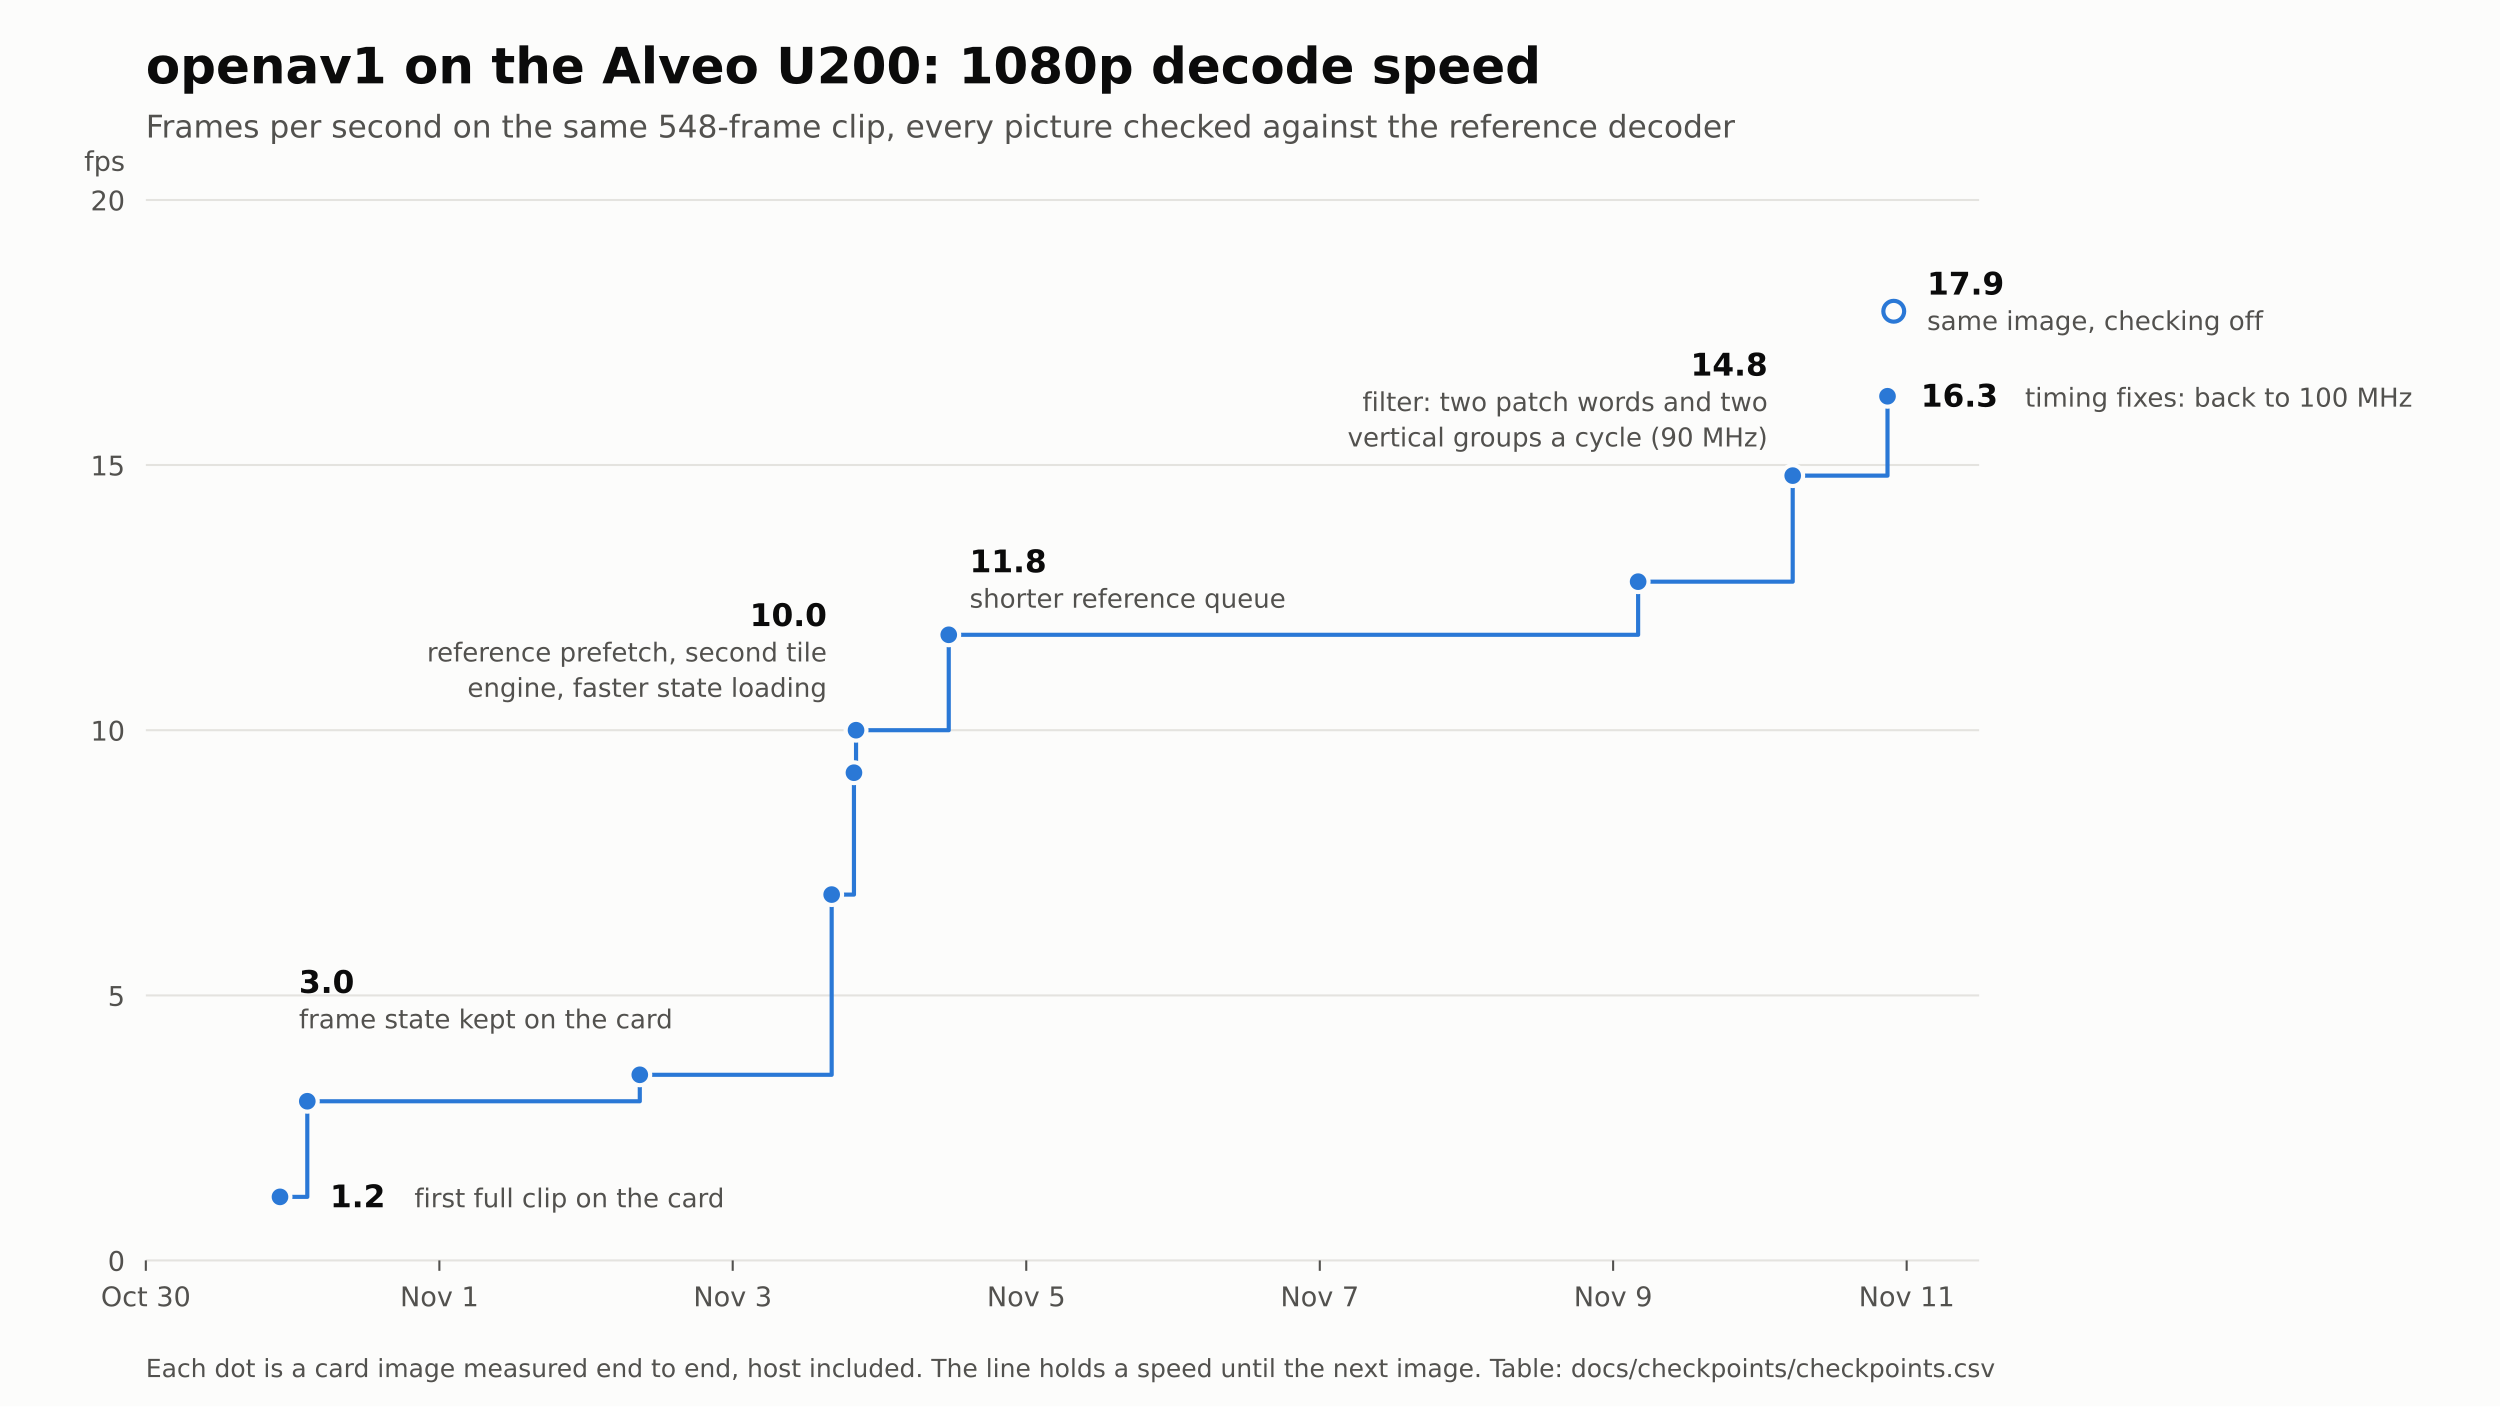
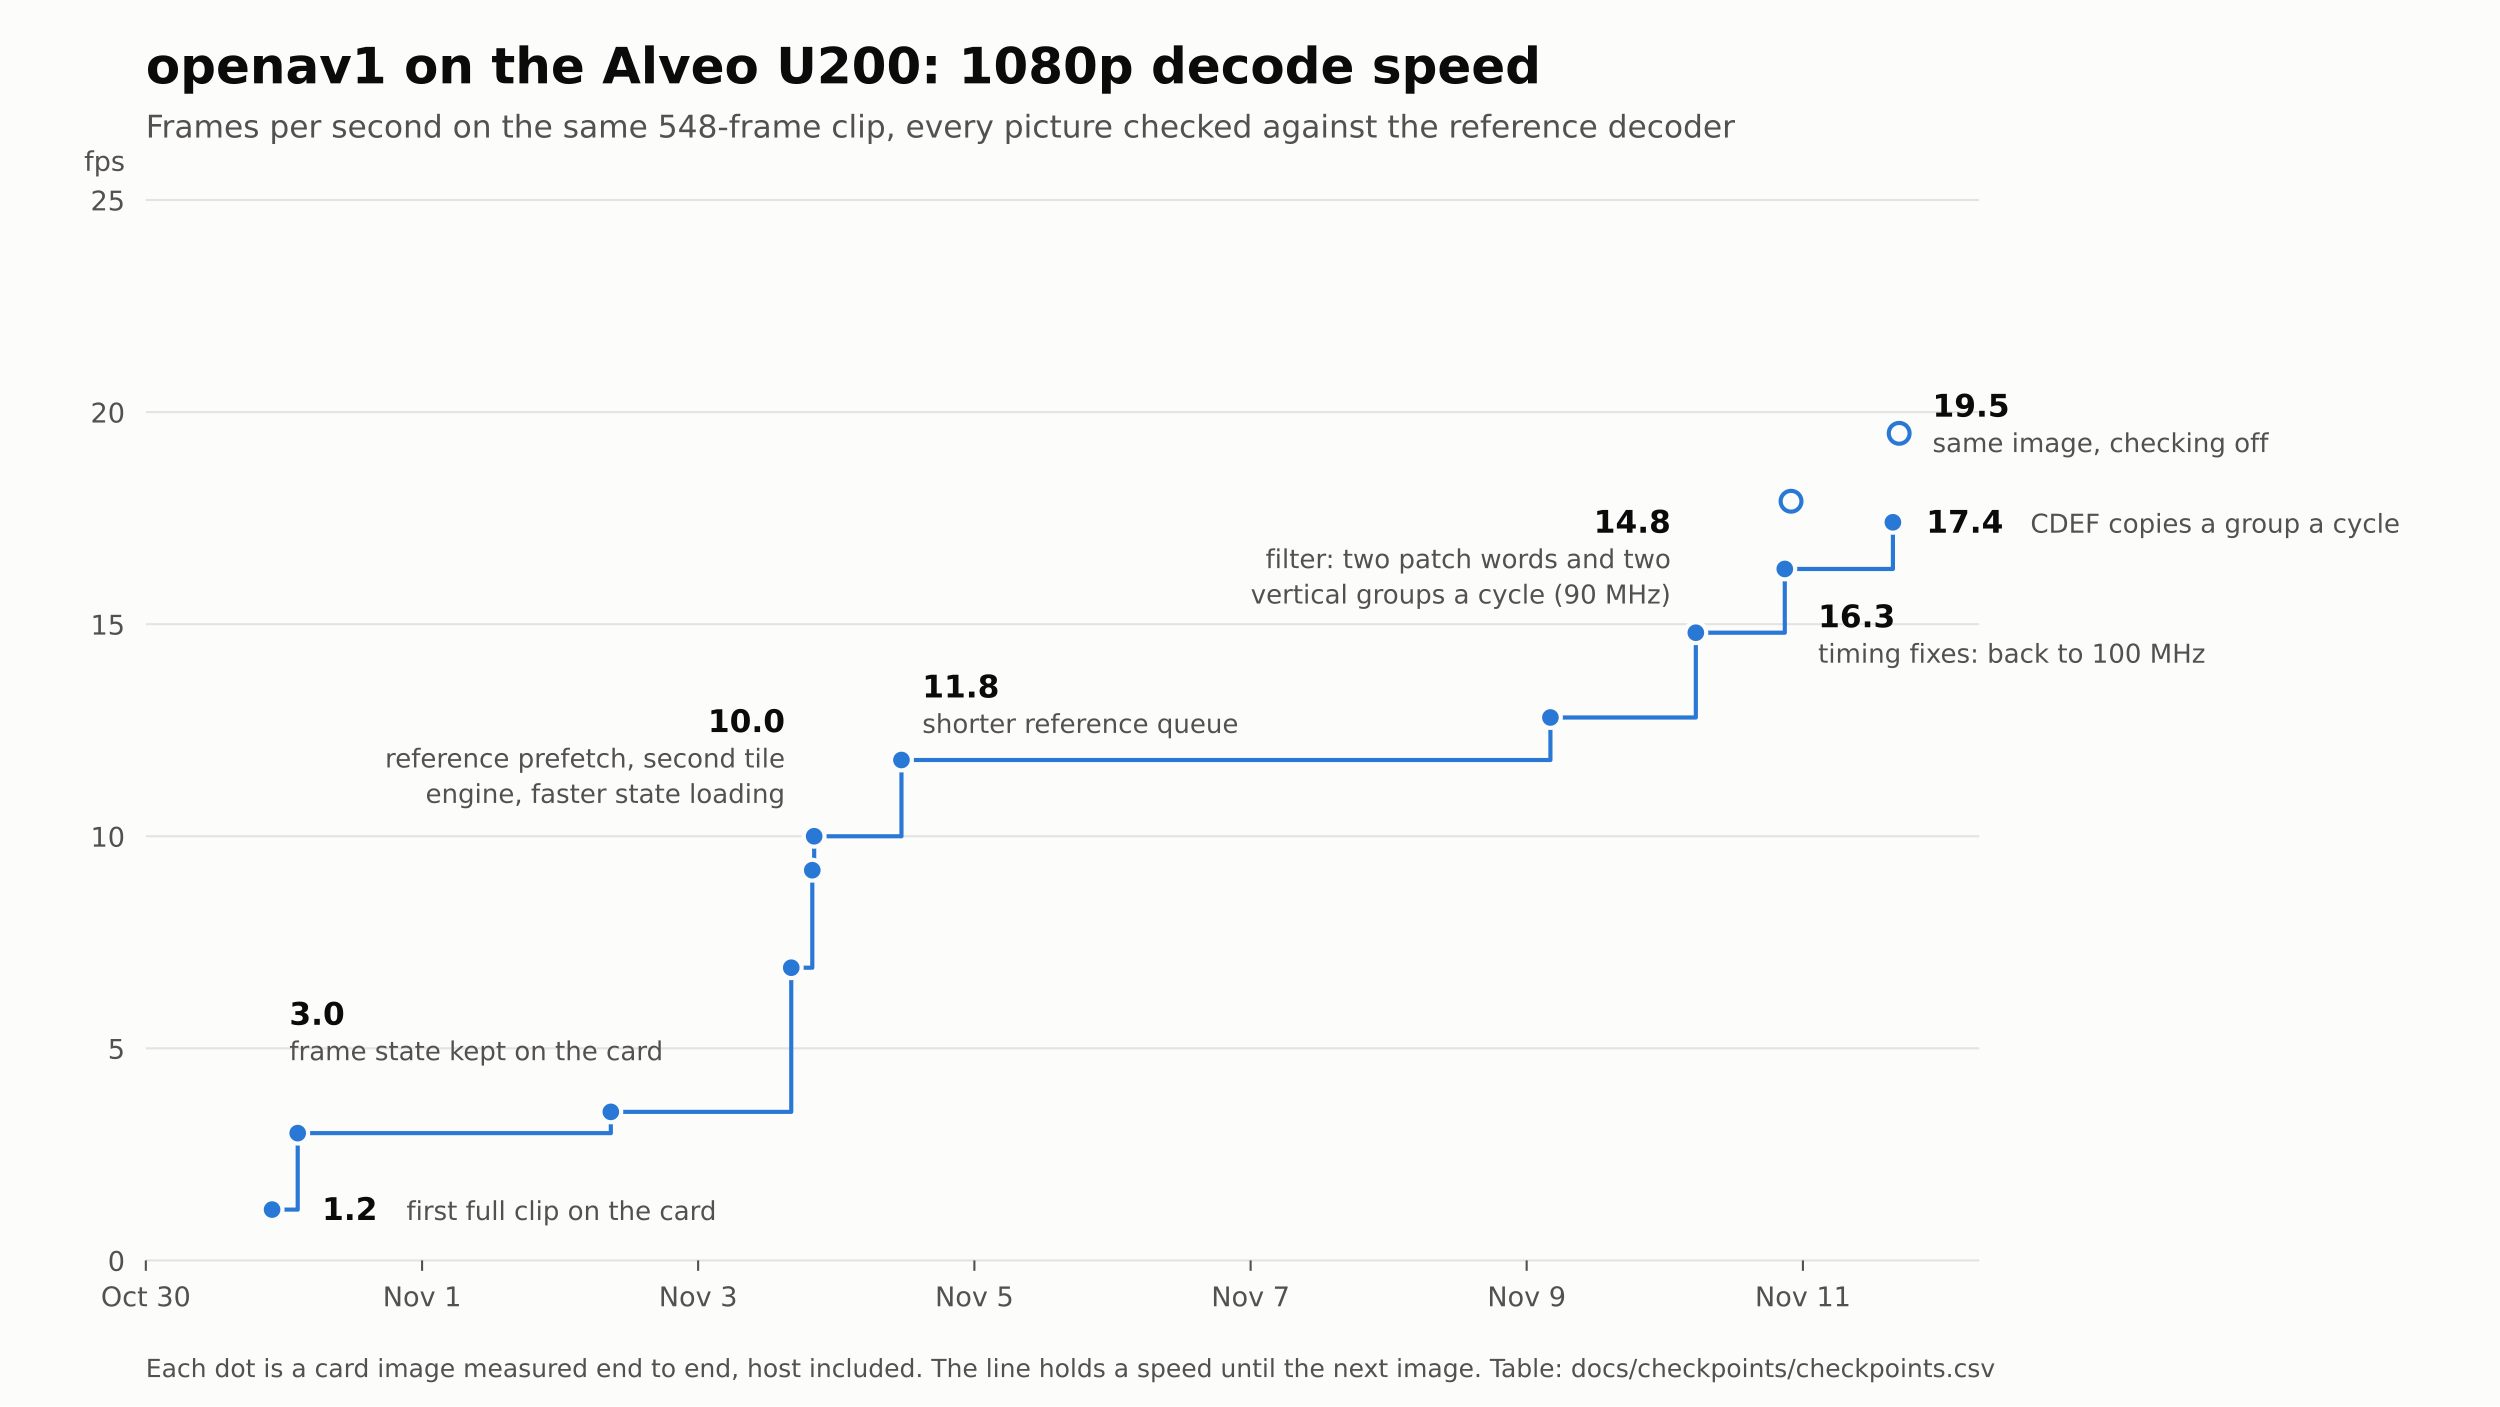
<svg xmlns="http://www.w3.org/2000/svg" width="1200" height="675" viewBox="0 0 1200 675" font-family="DejaVu Sans, Liberation Sans, Arial, sans-serif">
  <rect width="1200" height="675" fill="#fcfcfb" />
  <text x="70" y="40" font-size="24" font-weight="700" fill="#0b0b0b">openav1 on the Alveo U200: 1080p decode speed</text>
  <text x="70" y="66" font-size="15" fill="#52514e">Frames per second on the same 548-frame clip, every picture checked against the reference decoder</text>
  <line x1="70" x2="950" y1="605.0" y2="605.0" stroke="#e4e3df" stroke-width="1" />
  <text x="60" y="610.0" font-size="13" fill="#52514e" text-anchor="end">0</text>
-   <line x1="70" x2="950" y1="477.8" y2="477.8" stroke="#e4e3df" stroke-width="1" />
-   <text x="60" y="482.8" font-size="13" fill="#52514e" text-anchor="end">5</text>
-   <line x1="70" x2="950" y1="350.5" y2="350.5" stroke="#e4e3df" stroke-width="1" />
-   <text x="60" y="355.5" font-size="13" fill="#52514e" text-anchor="end">10</text>
-   <line x1="70" x2="950" y1="223.2" y2="223.2" stroke="#e4e3df" stroke-width="1" />
-   <text x="60" y="228.2" font-size="13" fill="#52514e" text-anchor="end">15</text>
+   <line x1="70" x2="950" y1="503.2" y2="503.2" stroke="#e4e3df" stroke-width="1" />
+   <text x="60" y="508.2" font-size="13" fill="#52514e" text-anchor="end">5</text>
+   <line x1="70" x2="950" y1="401.4" y2="401.4" stroke="#e4e3df" stroke-width="1" />
+   <text x="60" y="406.4" font-size="13" fill="#52514e" text-anchor="end">10</text>
+   <line x1="70" x2="950" y1="299.6" y2="299.6" stroke="#e4e3df" stroke-width="1" />
+   <text x="60" y="304.6" font-size="13" fill="#52514e" text-anchor="end">15</text>
+   <line x1="70" x2="950" y1="197.8" y2="197.8" stroke="#e4e3df" stroke-width="1" />
+   <text x="60" y="202.8" font-size="13" fill="#52514e" text-anchor="end">20</text>
  <line x1="70" x2="950" y1="96.0" y2="96.0" stroke="#e4e3df" stroke-width="1" />
-   <text x="60" y="101.0" font-size="13" fill="#52514e" text-anchor="end">20</text>
+   <text x="60" y="101.0" font-size="13" fill="#52514e" text-anchor="end">25</text>
  <text x="60" y="82" font-size="13" fill="#52514e" text-anchor="end">fps</text>
  <line x1="70.0" x2="70.0" y1="605" y2="610" stroke="#52514e" stroke-width="1" />
  <text x="70.0" y="627" font-size="13" fill="#52514e" text-anchor="middle">Oct 30</text>
-   <line x1="210.9" x2="210.9" y1="605" y2="610" stroke="#52514e" stroke-width="1" />
-   <text x="210.9" y="627" font-size="13" fill="#52514e" text-anchor="middle">Nov 1</text>
-   <line x1="351.7" x2="351.7" y1="605" y2="610" stroke="#52514e" stroke-width="1" />
-   <text x="351.7" y="627" font-size="13" fill="#52514e" text-anchor="middle">Nov 3</text>
-   <line x1="492.6" x2="492.6" y1="605" y2="610" stroke="#52514e" stroke-width="1" />
-   <text x="492.6" y="627" font-size="13" fill="#52514e" text-anchor="middle">Nov 5</text>
-   <line x1="633.5" x2="633.5" y1="605" y2="610" stroke="#52514e" stroke-width="1" />
-   <text x="633.5" y="627" font-size="13" fill="#52514e" text-anchor="middle">Nov 7</text>
-   <line x1="774.3" x2="774.3" y1="605" y2="610" stroke="#52514e" stroke-width="1" />
-   <text x="774.3" y="627" font-size="13" fill="#52514e" text-anchor="middle">Nov 9</text>
-   <line x1="915.2" x2="915.2" y1="605" y2="610" stroke="#52514e" stroke-width="1" />
-   <text x="915.2" y="627" font-size="13" fill="#52514e" text-anchor="middle">Nov 11</text>
-   <path d="M134.4,574.5 L147.5,574.5 L147.5,528.6 L307.1,528.6 L307.1,515.9 L399.2,515.9 L399.2,429.4 L409.9,429.4 L409.9,370.9 L410.9,370.9 L410.9,350.5 L455.4,350.5 L455.4,304.7 L786.3,304.7 L786.3,279.2 L860.5,279.2 L860.5,228.3 L906.0,228.3 L906.0,190.2" fill="none" stroke="#2a78d6" stroke-width="2" stroke-linejoin="round" stroke-linecap="round" />
-   <circle cx="134.4" cy="574.5" r="5" fill="#2a78d6" stroke="#fcfcfb" stroke-width="2" />
-   <circle cx="147.5" cy="528.6" r="5" fill="#2a78d6" stroke="#fcfcfb" stroke-width="2" />
-   <circle cx="307.1" cy="515.9" r="5" fill="#2a78d6" stroke="#fcfcfb" stroke-width="2" />
-   <circle cx="399.2" cy="429.4" r="5" fill="#2a78d6" stroke="#fcfcfb" stroke-width="2" />
-   <circle cx="409.9" cy="370.9" r="5" fill="#2a78d6" stroke="#fcfcfb" stroke-width="2" />
-   <circle cx="410.9" cy="350.5" r="5" fill="#2a78d6" stroke="#fcfcfb" stroke-width="2" />
-   <circle cx="455.4" cy="304.7" r="5" fill="#2a78d6" stroke="#fcfcfb" stroke-width="2" />
-   <circle cx="786.3" cy="279.2" r="5" fill="#2a78d6" stroke="#fcfcfb" stroke-width="2" />
-   <circle cx="860.5" cy="228.3" r="5" fill="#2a78d6" stroke="#fcfcfb" stroke-width="2" />
-   <circle cx="906.0" cy="190.2" r="5" fill="#2a78d6" stroke="#fcfcfb" stroke-width="2" />
-   <text x="158.4" y="579.5" font-size="15" font-weight="700" fill="#0b0b0b" text-anchor="start">1.2</text>
-   <text x="198.9" y="579.5" font-size="12.5" fill="#52514e">first full clip on the card</text>
-   <text x="143.5" y="476.6" font-size="15" font-weight="700" fill="#0b0b0b" text-anchor="start">3.0</text>
-   <text x="143.5" y="493.6" font-size="12.5" fill="#52514e" text-anchor="start">frame state kept on the card</text>
-   <text x="396.9" y="300.5" font-size="15" font-weight="700" fill="#0b0b0b" text-anchor="end">10.0</text>
-   <text x="396.9" y="317.5" font-size="12.5" fill="#52514e" text-anchor="end">reference prefetch, second tile</text>
-   <text x="396.9" y="334.5" font-size="12.5" fill="#52514e" text-anchor="end">engine, faster state loading</text>
-   <text x="465.4" y="274.7" font-size="15" font-weight="700" fill="#0b0b0b" text-anchor="start">11.8</text>
-   <text x="465.4" y="291.7" font-size="12.5" fill="#52514e" text-anchor="start">shorter reference queue</text>
-   <text x="848.5" y="180.3" font-size="15" font-weight="700" fill="#0b0b0b" text-anchor="end">14.8</text>
-   <text x="848.5" y="197.3" font-size="12.5" fill="#52514e" text-anchor="end">filter: two patch words and two</text>
-   <text x="848.5" y="214.3" font-size="12.5" fill="#52514e" text-anchor="end">vertical groups a cycle (90 MHz)</text>
-   <text x="922.0" y="195.2" font-size="15" font-weight="700" fill="#0b0b0b" text-anchor="start">16.3</text>
-   <text x="972.0" y="195.2" font-size="12.5" fill="#52514e">timing fixes: back to 100 MHz</text>
-   <circle cx="909.0" cy="149.4" r="5" fill="#fcfcfb" stroke="#2a78d6" stroke-width="2" />
-   <text x="925.0" y="141.4" font-size="15" font-weight="700" fill="#0b0b0b">17.9</text>
-   <text x="925.0" y="158.4" font-size="12.5" fill="#52514e">same image, checking off</text>
+   <line x1="202.6" x2="202.6" y1="605" y2="610" stroke="#52514e" stroke-width="1" />
+   <text x="202.6" y="627" font-size="13" fill="#52514e" text-anchor="middle">Nov 1</text>
+   <line x1="335.1" x2="335.1" y1="605" y2="610" stroke="#52514e" stroke-width="1" />
+   <text x="335.1" y="627" font-size="13" fill="#52514e" text-anchor="middle">Nov 3</text>
+   <line x1="467.7" x2="467.7" y1="605" y2="610" stroke="#52514e" stroke-width="1" />
+   <text x="467.7" y="627" font-size="13" fill="#52514e" text-anchor="middle">Nov 5</text>
+   <line x1="600.3" x2="600.3" y1="605" y2="610" stroke="#52514e" stroke-width="1" />
+   <text x="600.3" y="627" font-size="13" fill="#52514e" text-anchor="middle">Nov 7</text>
+   <line x1="732.8" x2="732.8" y1="605" y2="610" stroke="#52514e" stroke-width="1" />
+   <text x="732.8" y="627" font-size="13" fill="#52514e" text-anchor="middle">Nov 9</text>
+   <line x1="865.4" x2="865.4" y1="605" y2="610" stroke="#52514e" stroke-width="1" />
+   <text x="865.4" y="627" font-size="13" fill="#52514e" text-anchor="middle">Nov 11</text>
+   <path d="M130.6,580.6 L142.9,580.6 L142.9,543.9 L293.2,543.9 L293.2,533.7 L379.8,533.7 L379.8,464.5 L389.9,464.5 L389.9,417.7 L390.8,417.7 L390.8,401.4 L432.7,401.4 L432.7,364.8 L744.2,364.8 L744.2,344.4 L814.0,344.4 L814.0,303.7 L856.7,303.7 L856.7,273.1 L908.6,273.1 L908.6,250.7" fill="none" stroke="#2a78d6" stroke-width="2" stroke-linejoin="round" stroke-linecap="round" />
+   <circle cx="130.6" cy="580.6" r="5" fill="#2a78d6" stroke="#fcfcfb" stroke-width="2" />
+   <circle cx="142.9" cy="543.9" r="5" fill="#2a78d6" stroke="#fcfcfb" stroke-width="2" />
+   <circle cx="293.2" cy="533.7" r="5" fill="#2a78d6" stroke="#fcfcfb" stroke-width="2" />
+   <circle cx="379.8" cy="464.5" r="5" fill="#2a78d6" stroke="#fcfcfb" stroke-width="2" />
+   <circle cx="389.9" cy="417.7" r="5" fill="#2a78d6" stroke="#fcfcfb" stroke-width="2" />
+   <circle cx="390.8" cy="401.4" r="5" fill="#2a78d6" stroke="#fcfcfb" stroke-width="2" />
+   <circle cx="432.7" cy="364.8" r="5" fill="#2a78d6" stroke="#fcfcfb" stroke-width="2" />
+   <circle cx="744.2" cy="344.4" r="5" fill="#2a78d6" stroke="#fcfcfb" stroke-width="2" />
+   <circle cx="814.0" cy="303.7" r="5" fill="#2a78d6" stroke="#fcfcfb" stroke-width="2" />
+   <circle cx="856.7" cy="273.1" r="5" fill="#2a78d6" stroke="#fcfcfb" stroke-width="2" />
+   <circle cx="908.6" cy="250.7" r="5" fill="#2a78d6" stroke="#fcfcfb" stroke-width="2" />
+   <text x="154.6" y="585.6" font-size="15" font-weight="700" fill="#0b0b0b" text-anchor="start">1.2</text>
+   <text x="195.1" y="585.6" font-size="12.5" fill="#52514e">first full clip on the card</text>
+   <text x="138.9" y="491.9" font-size="15" font-weight="700" fill="#0b0b0b" text-anchor="start">3.0</text>
+   <text x="138.9" y="508.9" font-size="12.5" fill="#52514e" text-anchor="start">frame state kept on the card</text>
+   <text x="376.8" y="351.4" font-size="15" font-weight="700" fill="#0b0b0b" text-anchor="end">10.0</text>
+   <text x="376.8" y="368.4" font-size="12.5" fill="#52514e" text-anchor="end">reference prefetch, second tile</text>
+   <text x="376.8" y="385.4" font-size="12.5" fill="#52514e" text-anchor="end">engine, faster state loading</text>
+   <text x="442.7" y="334.8" font-size="15" font-weight="700" fill="#0b0b0b" text-anchor="start">11.8</text>
+   <text x="442.7" y="351.8" font-size="12.5" fill="#52514e" text-anchor="start">shorter reference queue</text>
+   <text x="802.0" y="255.7" font-size="15" font-weight="700" fill="#0b0b0b" text-anchor="end">14.8</text>
+   <text x="802.0" y="272.7" font-size="12.5" fill="#52514e" text-anchor="end">filter: two patch words and two</text>
+   <text x="802.0" y="289.7" font-size="12.5" fill="#52514e" text-anchor="end">vertical groups a cycle (90 MHz)</text>
+   <text x="872.7" y="301.1" font-size="15" font-weight="700" fill="#0b0b0b" text-anchor="start">16.3</text>
+   <text x="872.7" y="318.1" font-size="12.5" fill="#52514e" text-anchor="start">timing fixes: back to 100 MHz</text>
+   <text x="924.6" y="255.7" font-size="15" font-weight="700" fill="#0b0b0b" text-anchor="start">17.4</text>
+   <text x="974.6" y="255.7" font-size="12.5" fill="#52514e">CDEF copies a group a cycle</text>
+   <circle cx="859.7" cy="240.6" r="5" fill="#fcfcfb" stroke="#2a78d6" stroke-width="2" />
+   <circle cx="911.6" cy="208.0" r="5" fill="#fcfcfb" stroke="#2a78d6" stroke-width="2" />
+   <text x="927.6" y="200.0" font-size="15" font-weight="700" fill="#0b0b0b">19.5</text>
+   <text x="927.6" y="217.0" font-size="12.5" fill="#52514e">same image, checking off</text>
  <text x="70" y="661" font-size="12" fill="#52514e">Each dot is a card image measured end to end, host included. The line holds a speed until the next image. Table: docs/checkpoints/checkpoints.csv</text>
</svg>
